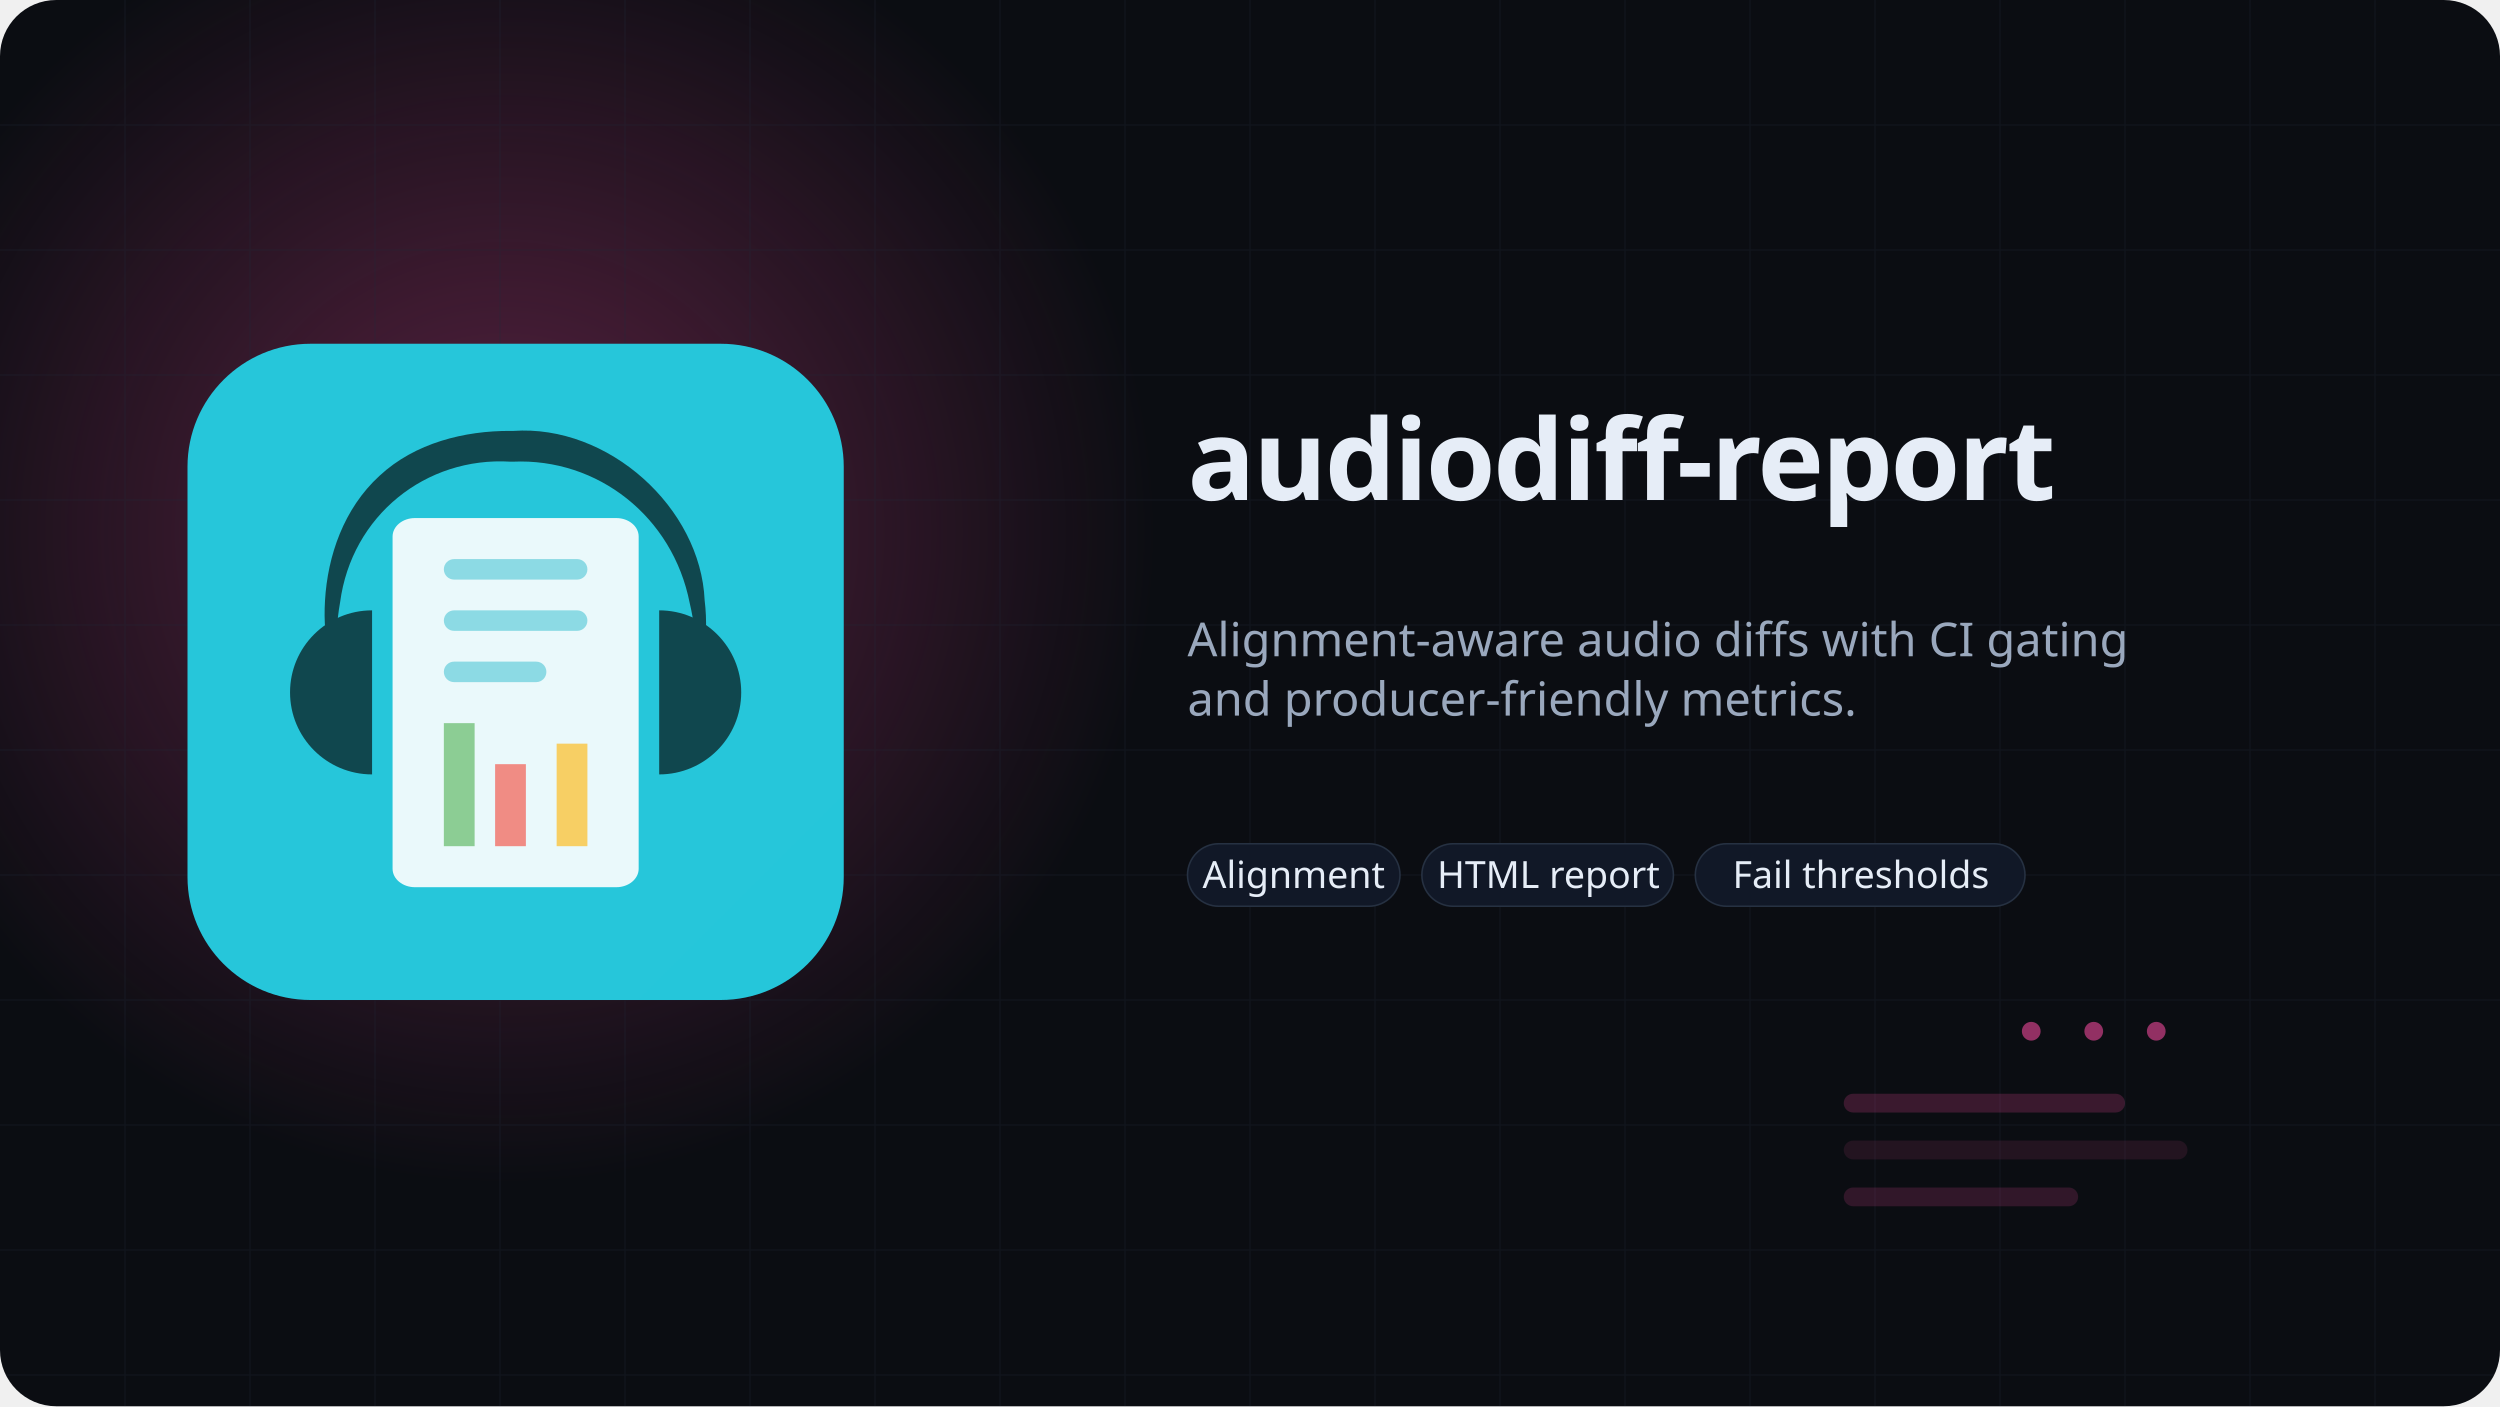
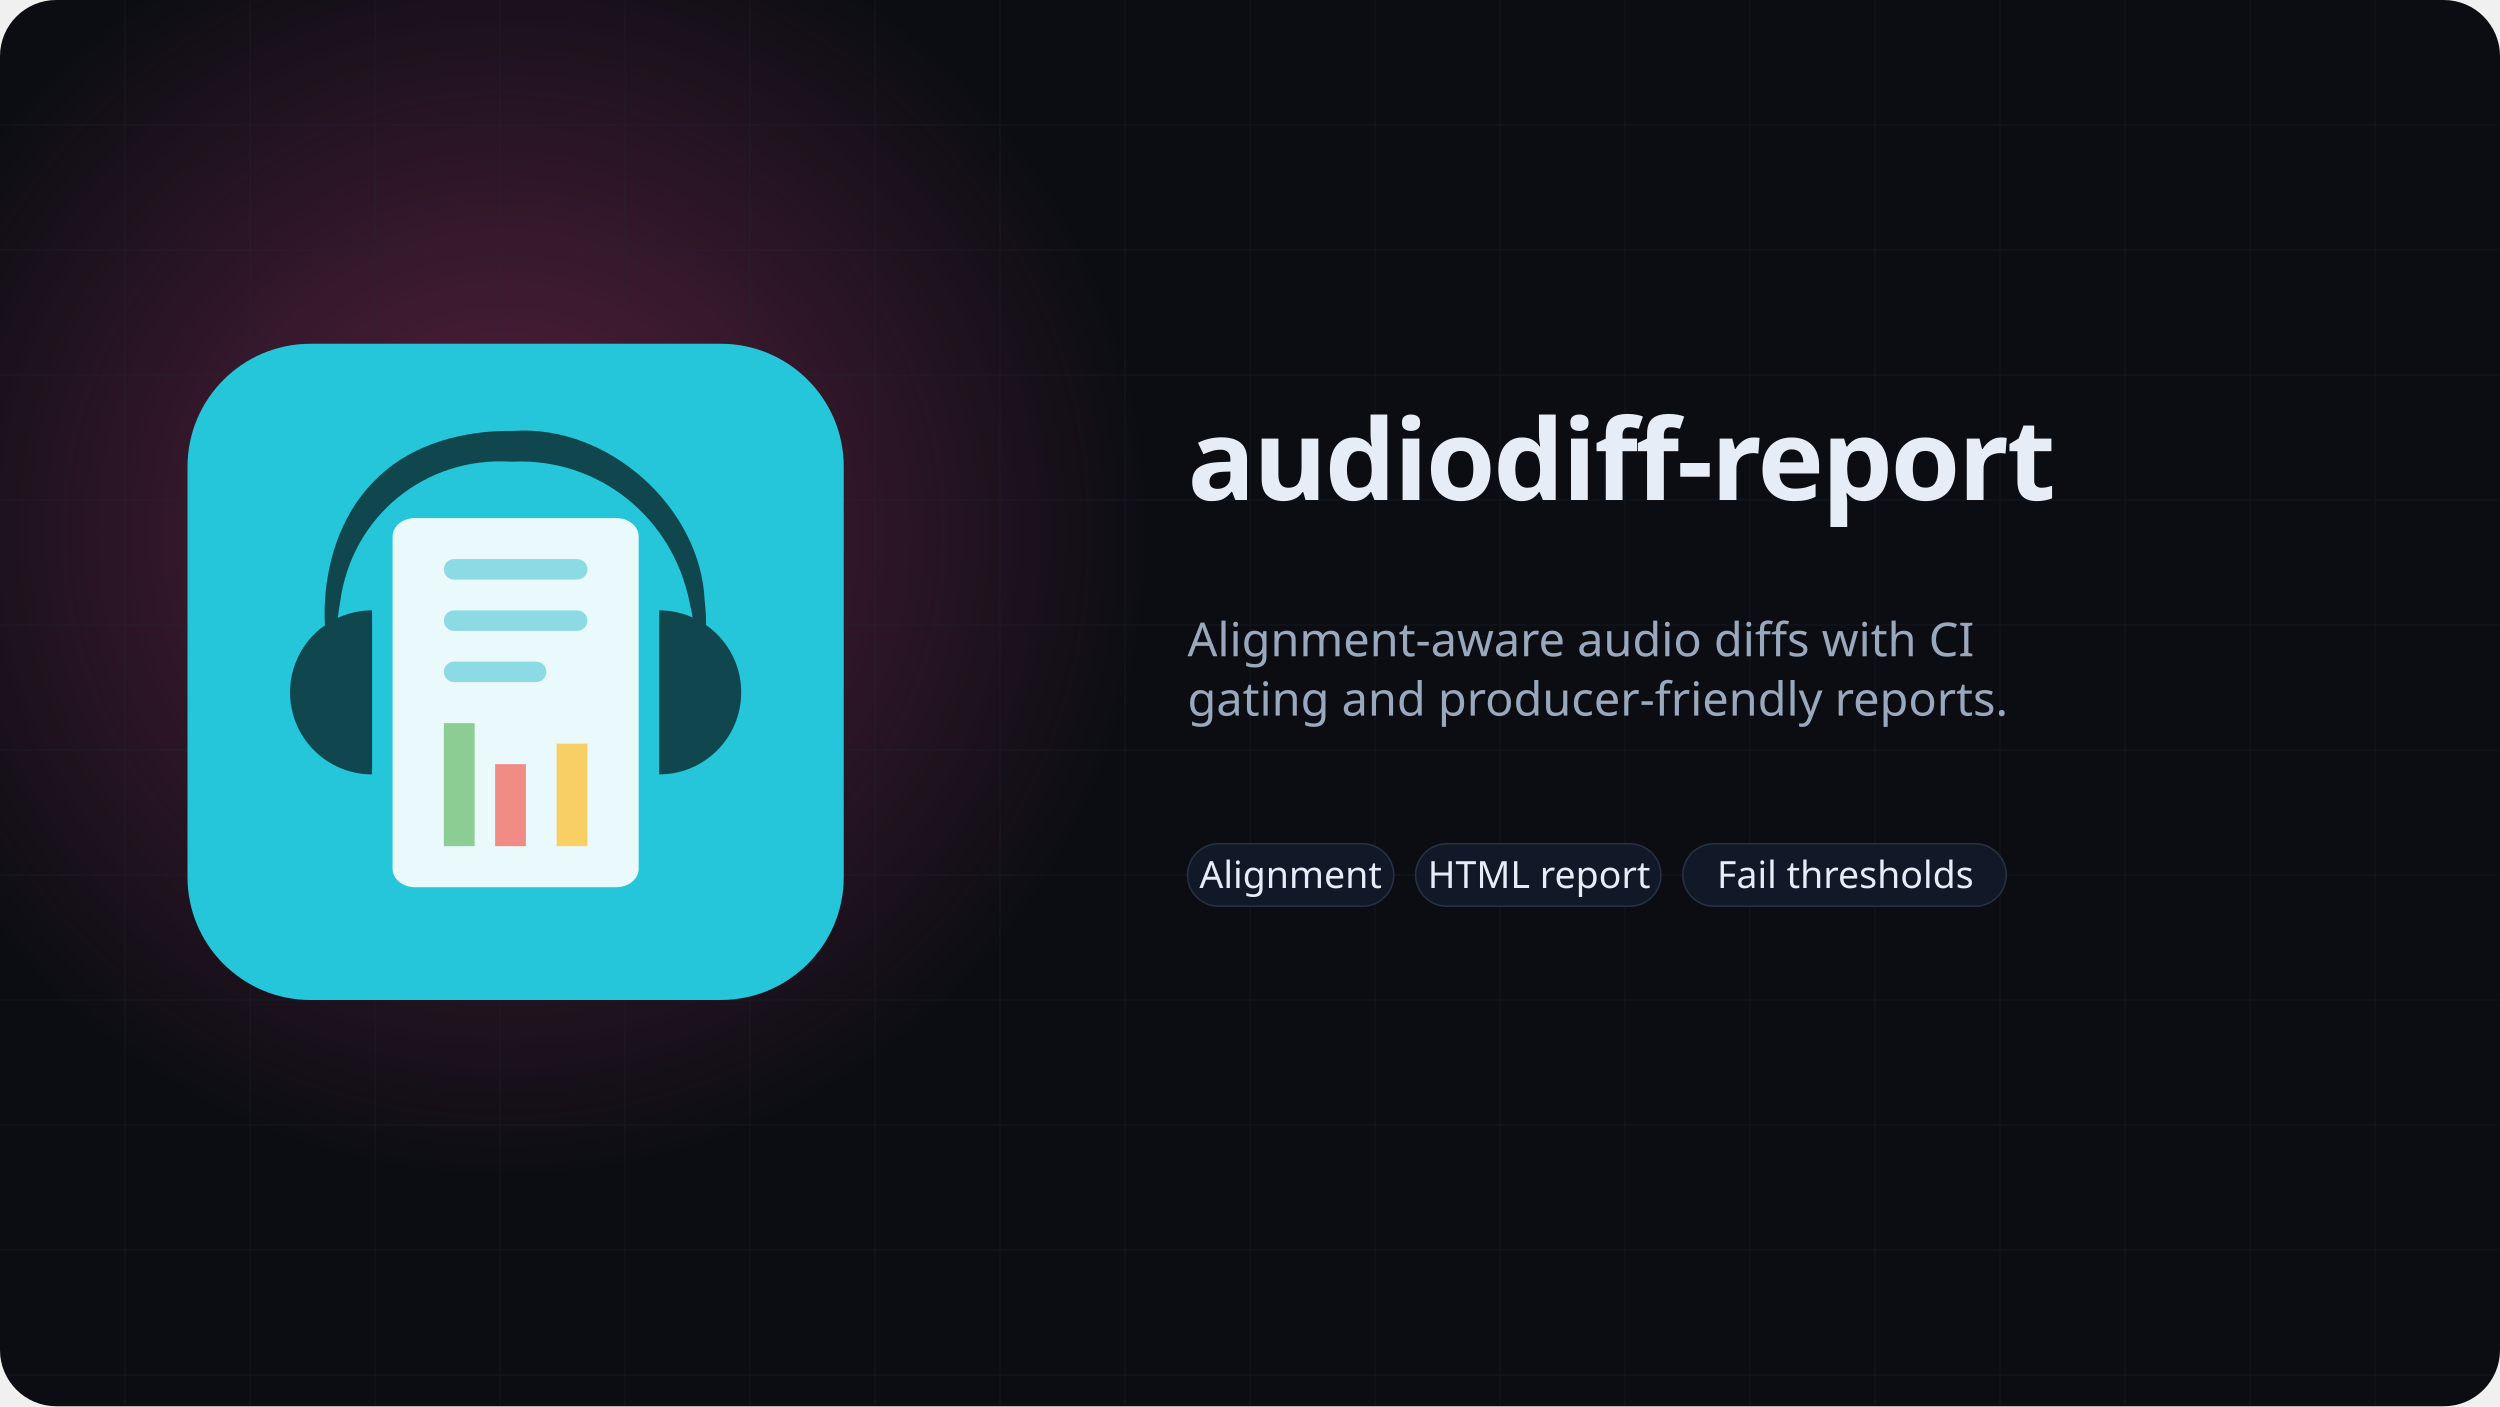
<svg xmlns="http://www.w3.org/2000/svg" width="1600" height="900" fill="none" style="color-scheme:light dark" viewBox="0 0 1600 900">
  <style>text{font-family:"Space Grotesk","Sora","IBM Plex Sans",sans-serif}</style>
  <defs>
    <radialGradient id="glow" cx="0" cy="0" r="1" gradientTransform="rotate(45 -250.416 556.274)scale(420)" gradientUnits="userSpaceOnUse">
      <stop stop-color="#EC4899" stop-opacity=".35" />
      <stop offset="1" stop-color="#EC4899" stop-opacity="0" />
    </radialGradient>
    <clipPath id="heroClip">
      <rect width="1600" height="900" rx="36" />
    </clipPath>
  </defs>
  <g clip-path="url(#heroClip)">
    <path fill="#0B0D12" d="M0 0h1600v900H0z" />
    <path fill="url(#glow)" d="M0 0h1600v900H0z" />
    <path stroke="#1F2A37" d="M80 0v900M160 0v900M240 0v900M320 0v900M400 0v900M480 0v900M560 0v900M640 0v900M720 0v900M800 0v900M880 0v900M960 0v900m80-900v900m80-900v900m80-900v900m80-900v900m80-900v900m80-900v900m80-900v900M0 80h1600M0 160h1600M0 240h1600M0 320h1600M0 400h1600M0 480h1600M0 560h1600M0 640h1600M0 720h1600M0 800h1600M0 880h1600" opacity=".25" />
    <g transform="translate(120 220)scale(6.5625)">
      <g clip-path="url(#clip0_313_32)">
        <path fill="url(#paint0_linear_313_32)" d="M52 0H12C5.373 0 0 5.373 0 12v40c0 6.627 5.373 12 12 12h40c6.627 0 12-5.373 12-12V12c0-6.627-5.373-12-12-12" />
        <path fill="#fff" d="M41.818 17H22.182C20.977 17 20 17.806 20 18.8v32.4c0 .994.977 1.8 2.182 1.8h19.636C43.023 53 44 52.194 44 51.2V18.8c0-.994-.977-1.8-2.182-1.8" opacity=".9" />
        <path fill="#00ACC1" d="M38 21H26a1 1 0 1 0 0 2h12a1 1 0 1 0 0-2m0 5H26a1 1 0 1 0 0 2h12a1 1 0 1 0 0-2m-4 5h-8a1 1 0 1 0 0 2h8a1 1 0 1 0 0-2" opacity=".4" />
        <path fill="#4CAF50" d="M28 37h-3v12h3z" opacity=".6" />
        <path fill="#F44336" d="M33 41h-3v8h3z" opacity=".6" />
        <path fill="#FFB300" d="M39 39h-3v10h3z" opacity=".6" />
        <path fill="#10474E" d="M18 26a8 8 0 0 0 0 16zm28 16a8 8 0 0 0 0-16z" />
        <path fill="#10474E" d="m13.449 28.032 1.123-.064c.03-.878.147-1.839.309-2.745 1.122-8.48 8.378-14.227 16.613-13.723l.233.001c8.284-.376 15.595 5.358 17.247 13.774.212.898.383 1.85.464 2.725h1.124a19 19 0 0 0-.128-2.978C50.04 16 41.059 7.842 31.754 8.502q-.13-.003-.26-.002c-4.444-.023-9.307 1.154-12.773 4.383-3.488 3.192-5.057 7.811-5.311 12.168-.057.991-.06 1.973.038 2.98" />
      </g>
      <defs>
        <linearGradient id="paint0_linear_313_32" x1="0" x2="4096" y1="0" y2="4096" gradientUnits="userSpaceOnUse">
          <stop stop-color="#26C6DA" />
          <stop offset="1" stop-color="#00ACC1" />
        </linearGradient>
        <clipPath id="clip0_313_32">
          <path fill="#fff" d="M0 0h64v64H0z" />
        </clipPath>
      </defs>
    </g>
    <text x="760" y="320" fill="#E6EDF7" font-size="72" font-weight="700" letter-spacing="-.02em">audiodiff-report</text>
-     <text x="760" y="420" fill="#9AA8BD" font-size="30">Alignment-aware audio diffs with CI gating</text>
-     <text x="760" y="458" fill="#9AA8BD" font-size="30">and producer-friendly metrics.</text>
+     <text x="760" y="420" fill="#9AA8BD" font-size="30">Alignment-aware audio diffs with CI</text>
+     <text x="760" y="458" fill="#9AA8BD" font-size="30">gating and producer-friendly reports.</text>
    <g transform="translate(760 540)">
-       <rect width="136" height="40" fill="#111827" stroke="#263142" rx="20" />
-       <text x="68" y="20" fill="#E6EDF7" dominant-baseline="middle" font-size="24" text-anchor="middle">Alignment</text>
+       <rect width="132" height="40" fill="#111827" stroke="#263142" rx="20" />
+       <text x="66" y="20" fill="#E6EDF7" dominant-baseline="middle" font-size="24" text-anchor="middle">Alignment</text>
    </g>
-     <g transform="translate(910 540)">
-       <rect width="161" height="40" fill="#111827" stroke="#263142" rx="20" />
-       <text x="81" y="20" fill="#E6EDF7" dominant-baseline="middle" font-size="24" text-anchor="middle">HTML report</text>
+     <g transform="translate(906 540)">
+       <rect width="157" height="40" fill="#111827" stroke="#263142" rx="20" />
+       <text x="79" y="20" fill="#E6EDF7" dominant-baseline="middle" font-size="24" text-anchor="middle">HTML report</text>
    </g>
-     <g transform="translate(1085 540)">
-       <rect width="211" height="40" fill="#111827" stroke="#263142" rx="20" />
-       <text x="106" y="20" fill="#E6EDF7" dominant-baseline="middle" font-size="24" text-anchor="middle">Fail thresholds</text>
-     </g>
-     <g opacity=".6">
-       <circle cx="1300" cy="660" r="6" fill="#EC4899" />
-       <circle cx="1340" cy="660" r="6" fill="#EC4899" />
-       <circle cx="1380" cy="660" r="6" fill="#EC4899" />
-       <rect width="180" height="12" x="1180" y="700" fill="#EC4899" fill-opacity=".35" rx="6" />
-       <rect width="220" height="12" x="1180" y="730" fill="#EC4899" fill-opacity=".18" rx="6" />
-       <rect width="150" height="12" x="1180" y="760" fill="#EC4899" fill-opacity=".28" rx="6" />
+     <g transform="translate(1077 540)">
+       <rect width="207" height="40" fill="#111827" stroke="#263142" rx="20" />
+       <text x="104" y="20" fill="#E6EDF7" dominant-baseline="middle" font-size="24" text-anchor="middle">Fail thresholds</text>
    </g>
  </g>
</svg>
